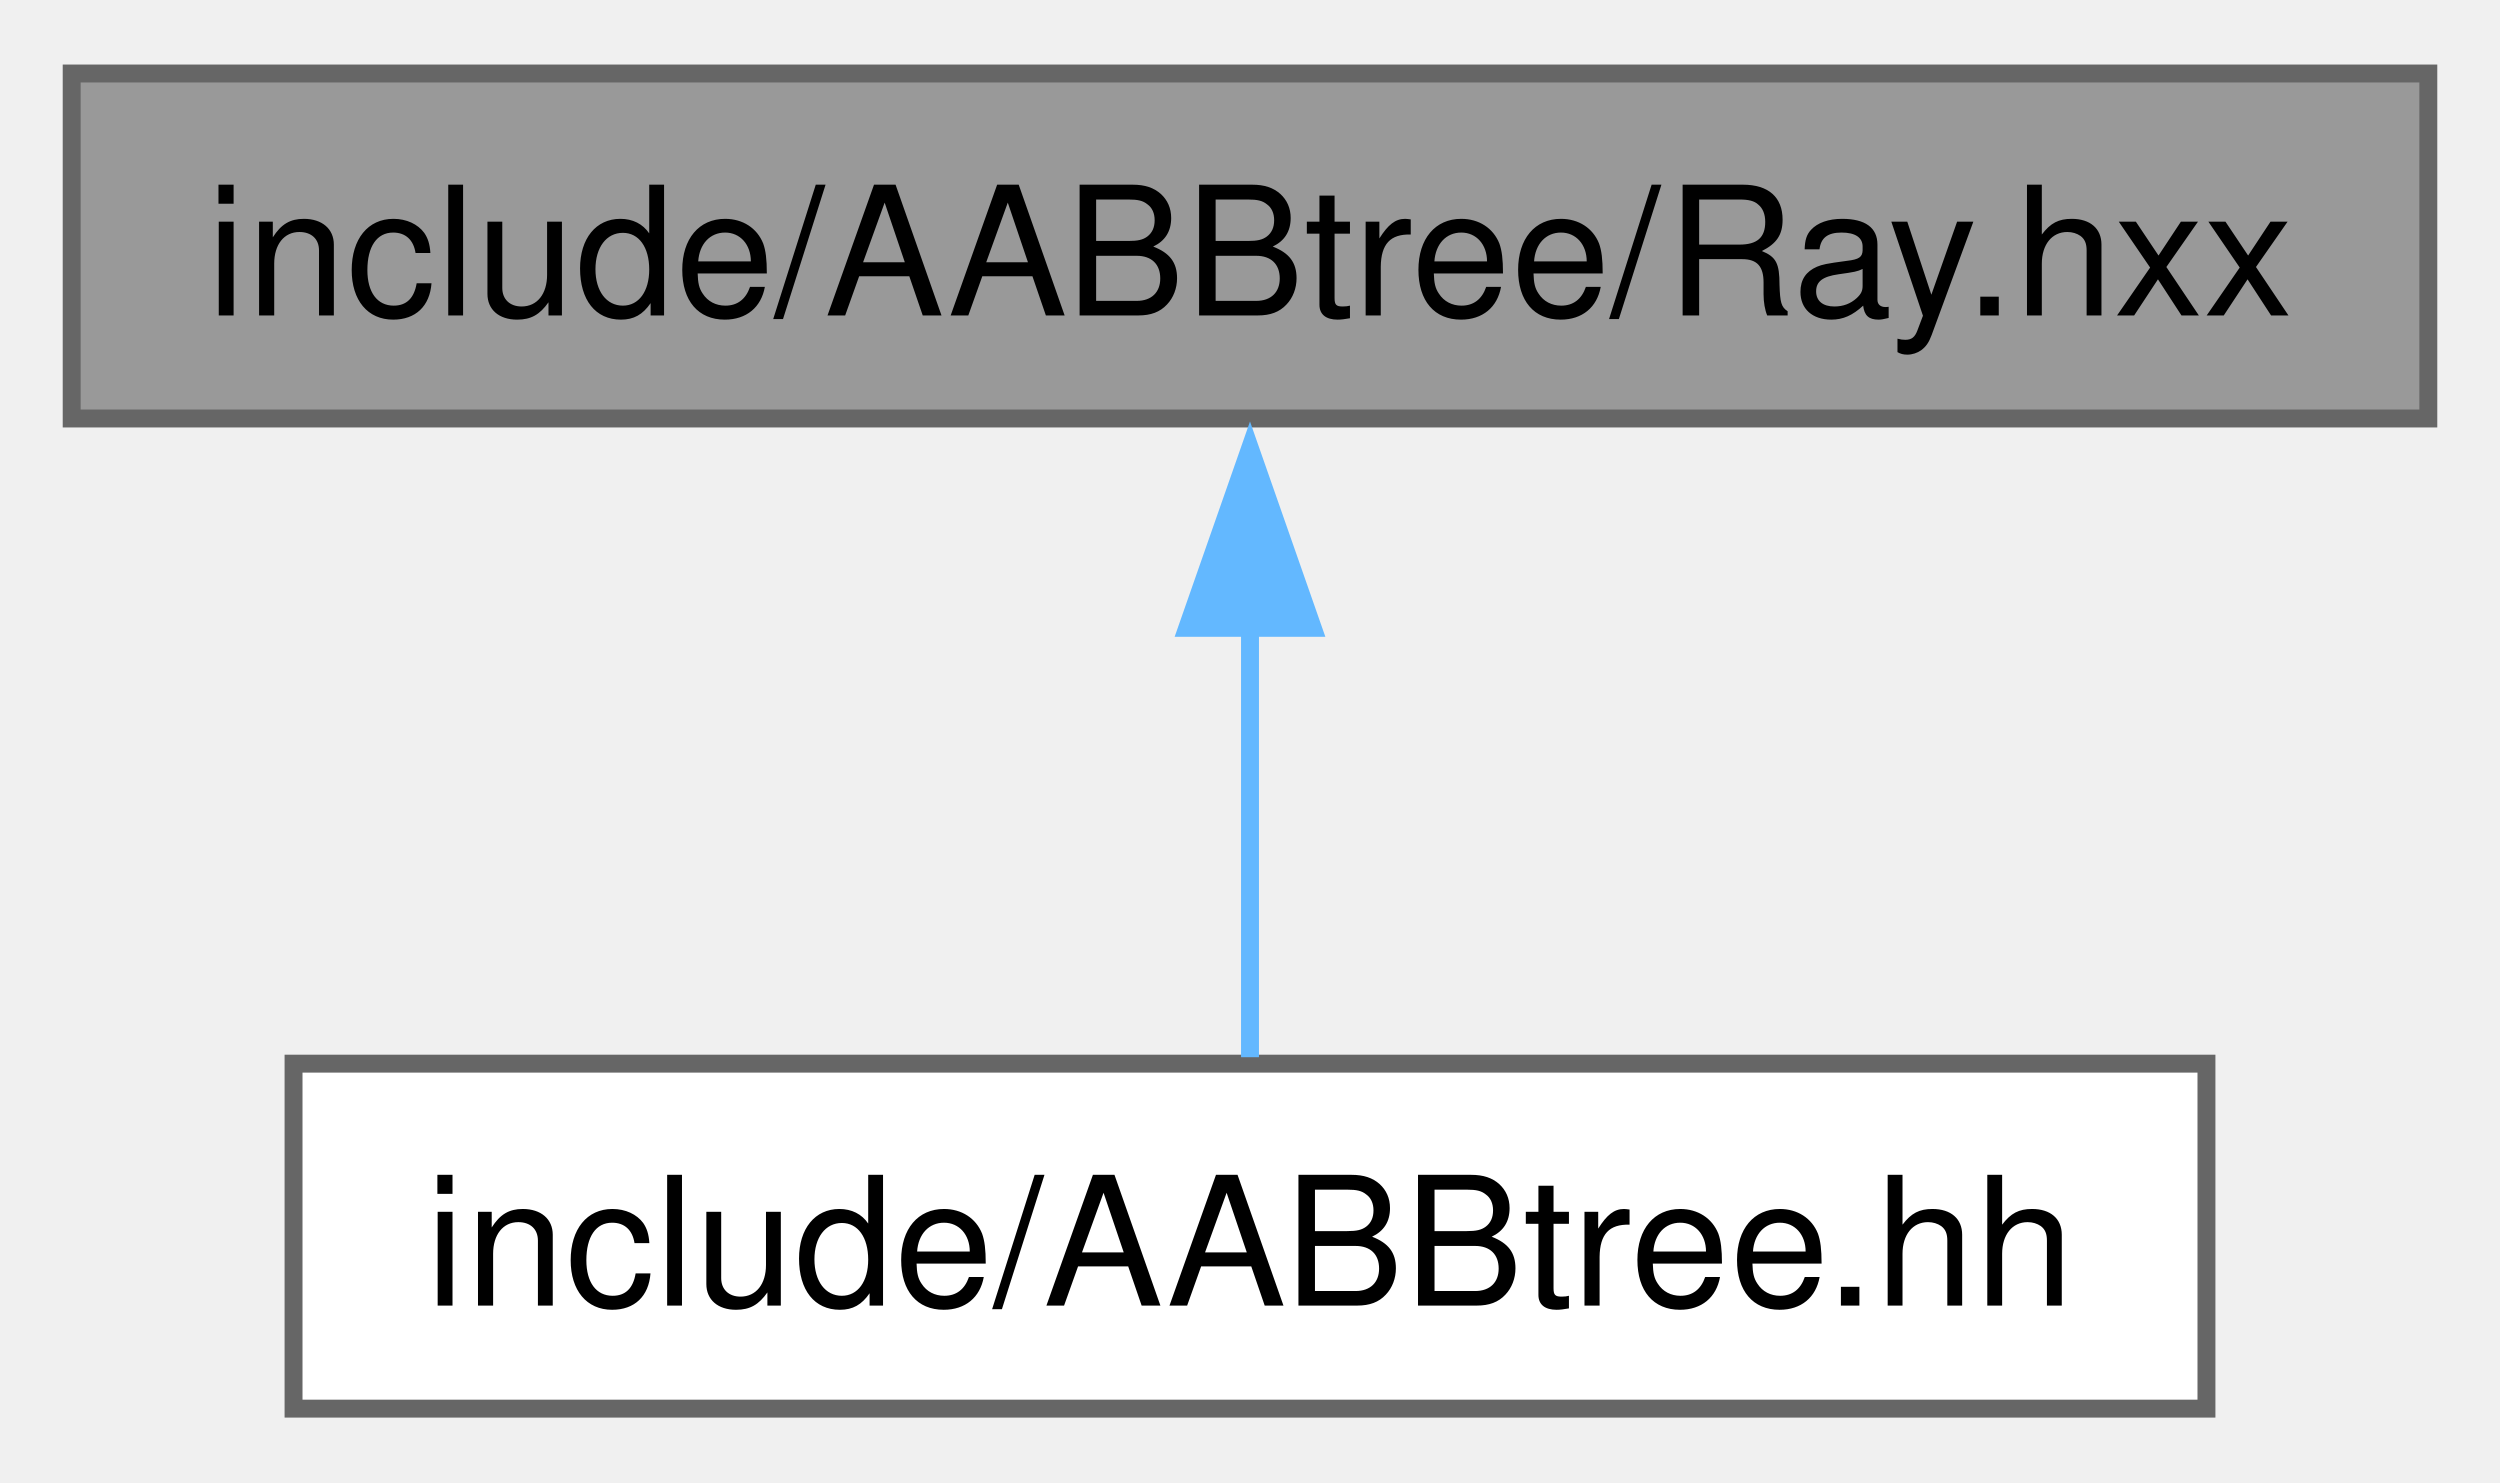
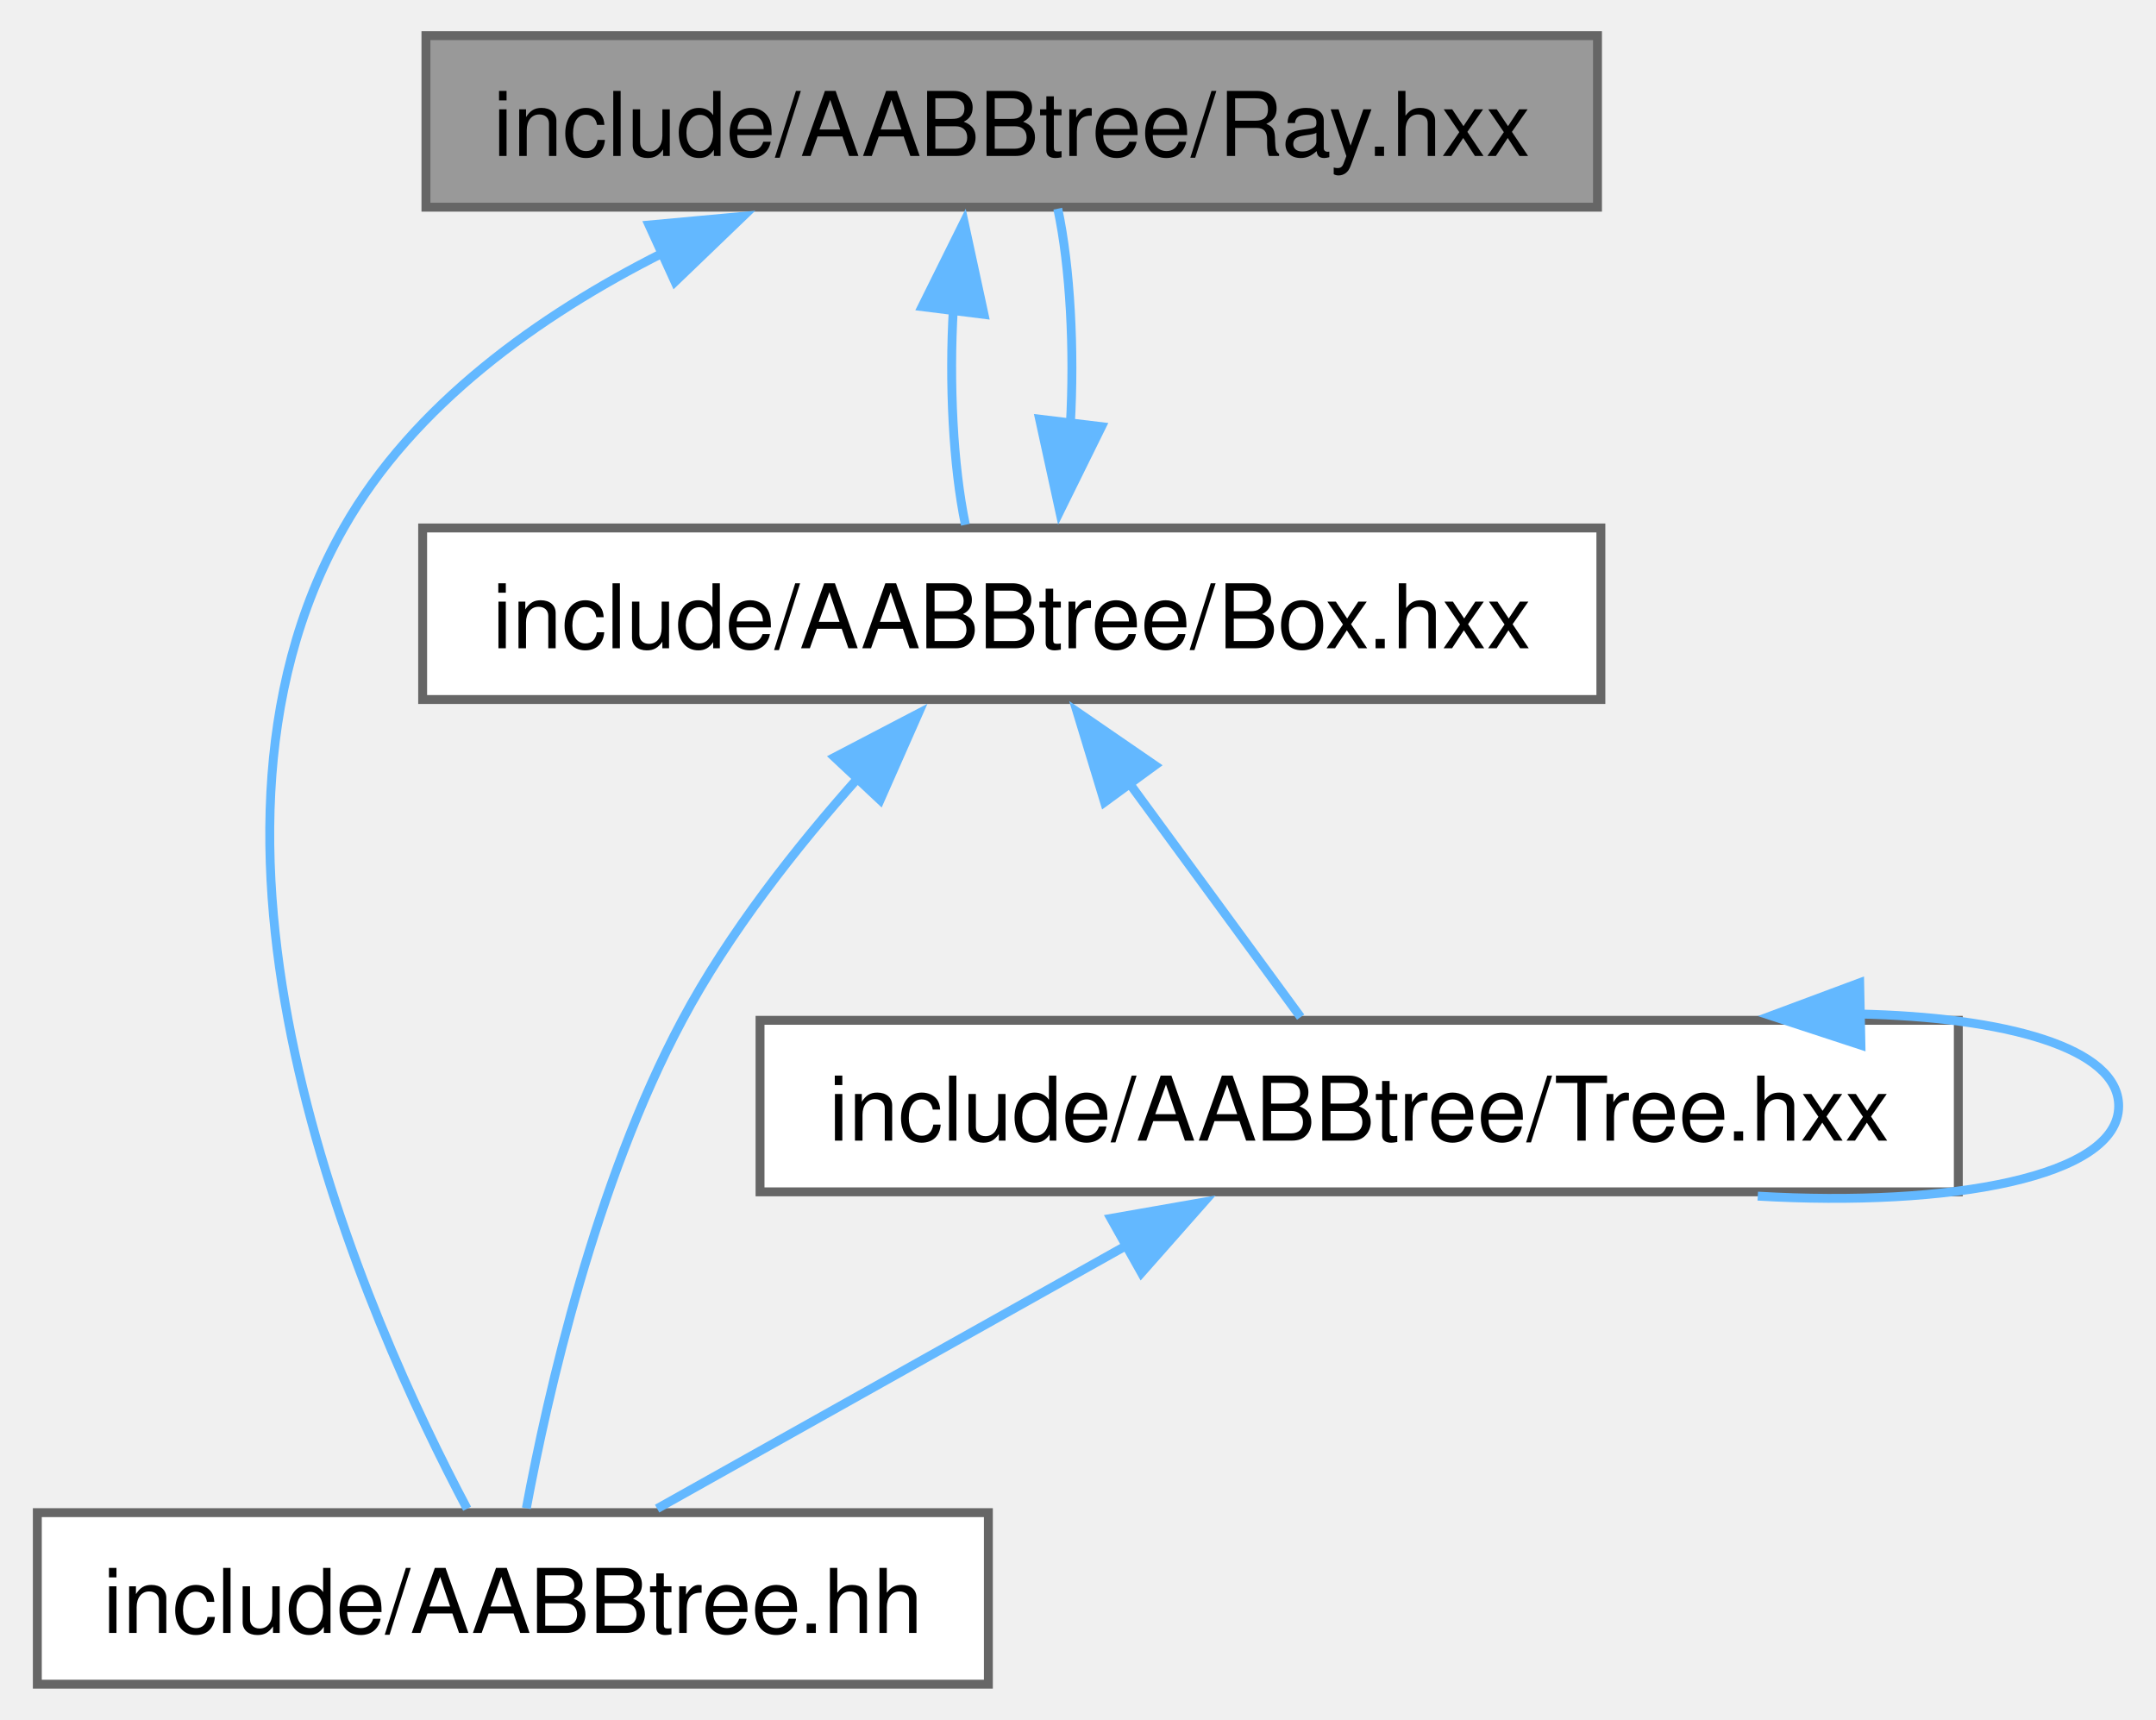
- <svg xmlns="http://www.w3.org/2000/svg" xmlns:xlink="http://www.w3.org/1999/xlink" width="140pt" height="83pt" viewBox="0.00 0.00 139.50 82.50">
-   <g id="graph0" class="graph" transform="scale(1 1) rotate(0) translate(4 78.5)">
+ <svg xmlns="http://www.w3.org/2000/svg" xmlns:xlink="http://www.w3.org/1999/xlink" width="242pt" height="193pt" viewBox="0.00 0.00 241.62 193.00">
+   <g id="graph0" class="graph" transform="scale(1 1) rotate(0) translate(4 189)">
    <g id="Node000001" class="node">
      <g id="a_Node000001">
        <a xlink:title=" ">
-           <polygon fill="#999999" stroke="#666666" points="131.5,-74.5 0,-74.5 0,-55.25 131.5,-55.25 131.5,-74.5" />
-           <text text-anchor="middle" x="65.75" y="-61" font-family="Helvetica,sans-Serif" font-size="10.00">include/AABBtree/Ray.hxx</text>
+           <polygon fill="#999999" stroke="#666666" points="175.12,-185 43.62,-185 43.62,-165.75 175.12,-165.75 175.12,-185" />
+           <text text-anchor="middle" x="109.38" y="-171.5" font-family="Helvetica,sans-Serif" font-size="10.00">include/AABBtree/Ray.hxx</text>
        </a>
      </g>
    </g>
    <g id="Node000002" class="node">
      <g id="a_Node000002">
        <a xlink:href="_a_a_b_btree_8hh.html" target="_top" xlink:title=" ">
-           <polygon fill="white" stroke="#666666" points="119.12,-19.25 12.38,-19.25 12.38,0 119.12,0 119.12,-19.25" />
-           <text text-anchor="middle" x="65.75" y="-5.75" font-family="Helvetica,sans-Serif" font-size="10.00">include/AABBtree.hh</text>
+           <polygon fill="white" stroke="#666666" points="106.75,-19.25 0,-19.25 0,0 106.75,0 106.75,-19.25" />
+           <text text-anchor="middle" x="53.38" y="-5.75" font-family="Helvetica,sans-Serif" font-size="10.00">include/AABBtree.hh</text>
        </a>
      </g>
    </g>
    <g id="edge1_Node000001_Node000002" class="edge">
      <g id="a_edge1_Node000001_Node000002">
        <a xlink:title=" ">
-           <path fill="none" stroke="#63b8ff" d="M65.75,-43.63C65.75,-35.34 65.75,-26.17 65.75,-19.61" />
-           <polygon fill="#63b8ff" stroke="#63b8ff" points="62.25,-43.57 65.75,-53.57 69.25,-43.57 62.25,-43.57" />
+           <path fill="none" stroke="#63b8ff" d="M70.16,-160.59C56.32,-153.61 42.25,-143.6 34.38,-129.75 13.57,-93.16 37.15,-40.59 48.24,-19.69" />
+           <polygon fill="#63b8ff" stroke="#63b8ff" points="68.66,-163.75 79.21,-164.72 71.57,-157.38 68.66,-163.75" />
+         </a>
+       </g>
+     </g>
+     <g id="Node000003" class="node">
+       <g id="a_Node000003">
+         <a xlink:href="_box_8hxx.html" target="_top" xlink:title=" ">
+           <polygon fill="white" stroke="#666666" points="175.5,-129.75 43.25,-129.75 43.25,-110.5 175.5,-110.5 175.5,-129.75" />
+           <text text-anchor="middle" x="109.38" y="-116.25" font-family="Helvetica,sans-Serif" font-size="10.00">include/AABBtree/Box.hxx</text>
+         </a>
+       </g>
+     </g>
+     <g id="edge2_Node000001_Node000003" class="edge">
+       <g id="a_edge2_Node000001_Node000003">
+         <a xlink:title=" ">
+           <path fill="none" stroke="#63b8ff" d="M102.82,-154.42C102.33,-146.05 102.78,-136.75 104.17,-130.11" />
+           <polygon fill="#63b8ff" stroke="#63b8ff" points="99.31,-154.59 104.02,-164.08 106.26,-153.72 99.31,-154.59" />
+         </a>
+       </g>
+     </g>
+     <g id="edge4_Node000003_Node000001" class="edge">
+       <g id="a_edge4_Node000003_Node000001">
+         <a xlink:title=" ">
+           <path fill="none" stroke="#63b8ff" d="M115.95,-141.32C116.42,-149.71 115.95,-158.99 114.54,-165.58" />
+           <polygon fill="#63b8ff" stroke="#63b8ff" points="119.45,-141.12 114.76,-131.61 112.5,-141.96 119.45,-141.12" />
+         </a>
+       </g>
+     </g>
+     <g id="edge3_Node000003_Node000002" class="edge">
+       <g id="a_edge3_Node000003_Node000002">
+         <a xlink:title=" ">
+           <path fill="none" stroke="#63b8ff" d="M92.22,-101.81C85.25,-94 77.62,-84.33 72.38,-74.5 62.67,-56.34 57.28,-32.55 54.89,-19.74" />
+           <polygon fill="#63b8ff" stroke="#63b8ff" points="89.49,-104.02 98.88,-108.92 94.6,-99.23 89.49,-104.02" />
+         </a>
+       </g>
+     </g>
+     <g id="Node000004" class="node">
+       <g id="a_Node000004">
+         <a xlink:href="_tree_8hxx.html" target="_top" xlink:title=" ">
+           <polygon fill="white" stroke="#666666" points="215.62,-74.5 81.12,-74.5 81.12,-55.25 215.62,-55.25 215.62,-74.5" />
+           <text text-anchor="middle" x="148.38" y="-61" font-family="Helvetica,sans-Serif" font-size="10.00">include/AABBtree/Tree.hxx</text>
+         </a>
+       </g>
+     </g>
+     <g id="edge5_Node000003_Node000004" class="edge">
+       <g id="a_edge5_Node000003_Node000004">
+         <a xlink:title=" ">
+           <path fill="none" stroke="#63b8ff" d="M122.51,-101.19C129,-92.34 136.54,-82.04 141.8,-74.86" />
+           <polygon fill="#63b8ff" stroke="#63b8ff" points="119.79,-98.98 116.71,-109.11 125.44,-103.11 119.79,-98.98" />
+         </a>
+       </g>
+     </g>
+     <g id="edge6_Node000004_Node000002" class="edge">
+       <g id="a_edge6_Node000004_Node000002">
+         <a xlink:title=" ">
+           <path fill="none" stroke="#63b8ff" d="M122.45,-49.34C105.56,-39.88 84.06,-27.83 69.57,-19.7" />
+           <polygon fill="#63b8ff" stroke="#63b8ff" points="120.5,-52.27 130.94,-54.1 123.93,-46.16 120.5,-52.27" />
+         </a>
+       </g>
+     </g>
+     <g id="edge7_Node000004_Node000004" class="edge">
+       <g id="a_edge7_Node000004_Node000004">
+         <a xlink:title=" ">
+           <path fill="none" stroke="#63b8ff" d="M204.37,-75.21C220.84,-74.87 233.62,-71.43 233.62,-64.88 233.62,-56.89 214.63,-53.52 193.11,-54.77" />
+           <polygon fill="#63b8ff" stroke="#63b8ff" points="204.69,-71.71 194.62,-75.01 204.55,-78.71 204.69,-71.71" />
        </a>
      </g>
    </g>
  </g>
</svg>
